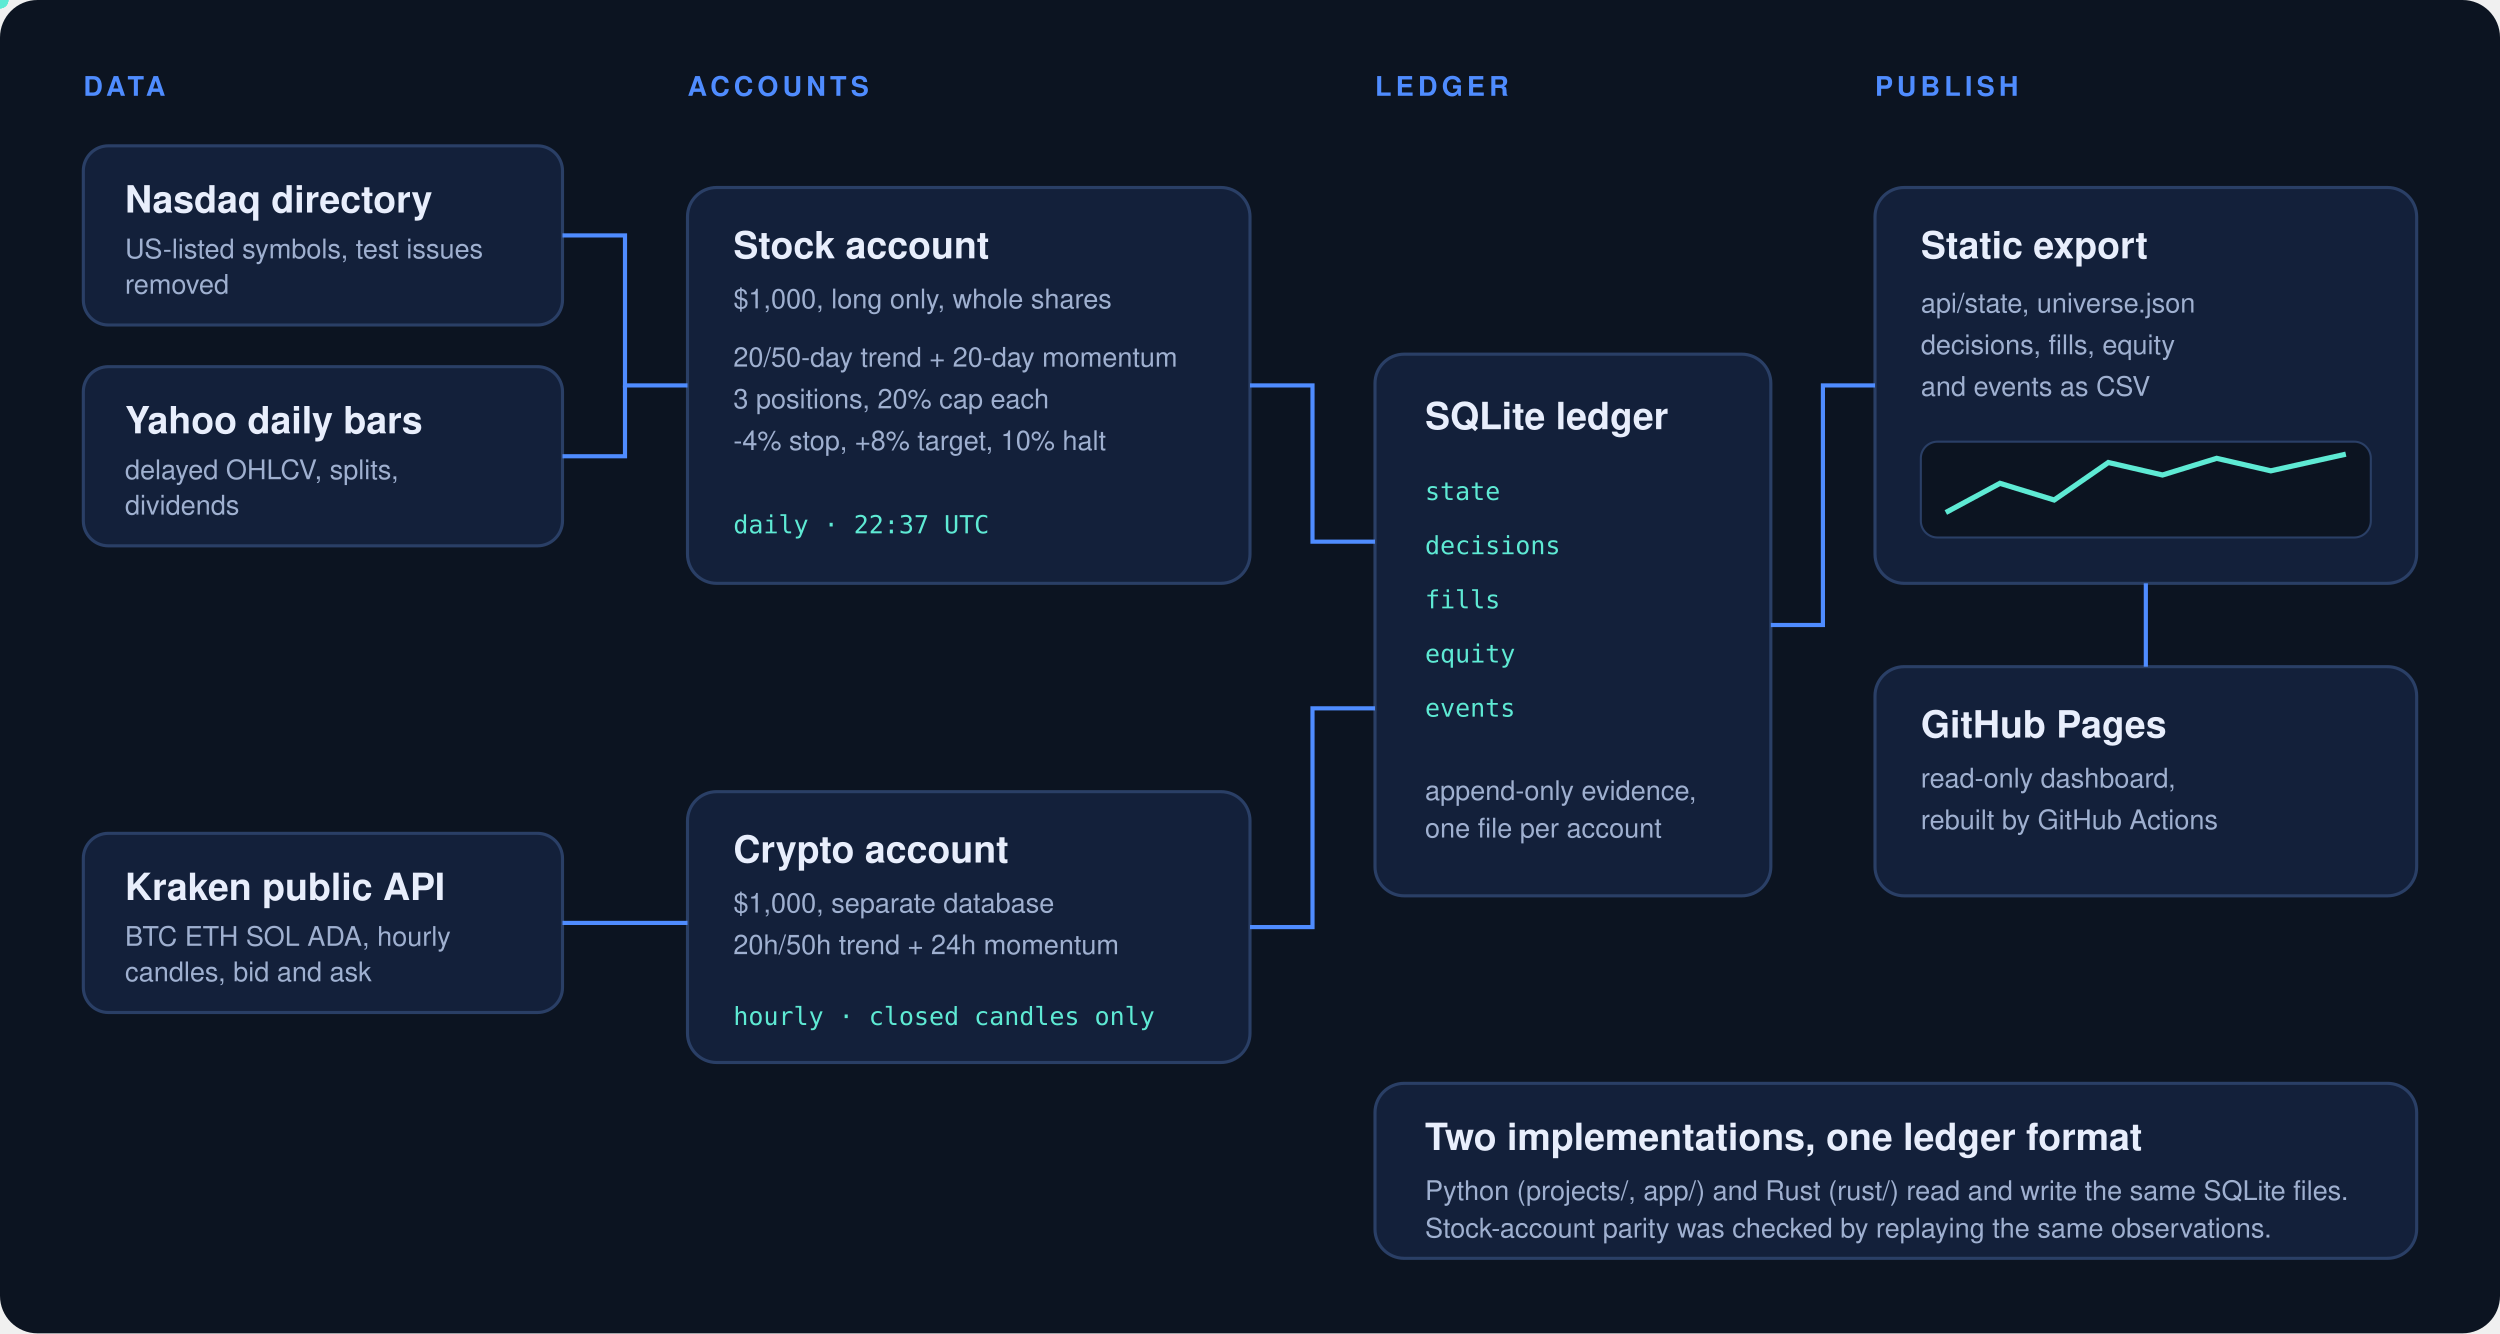
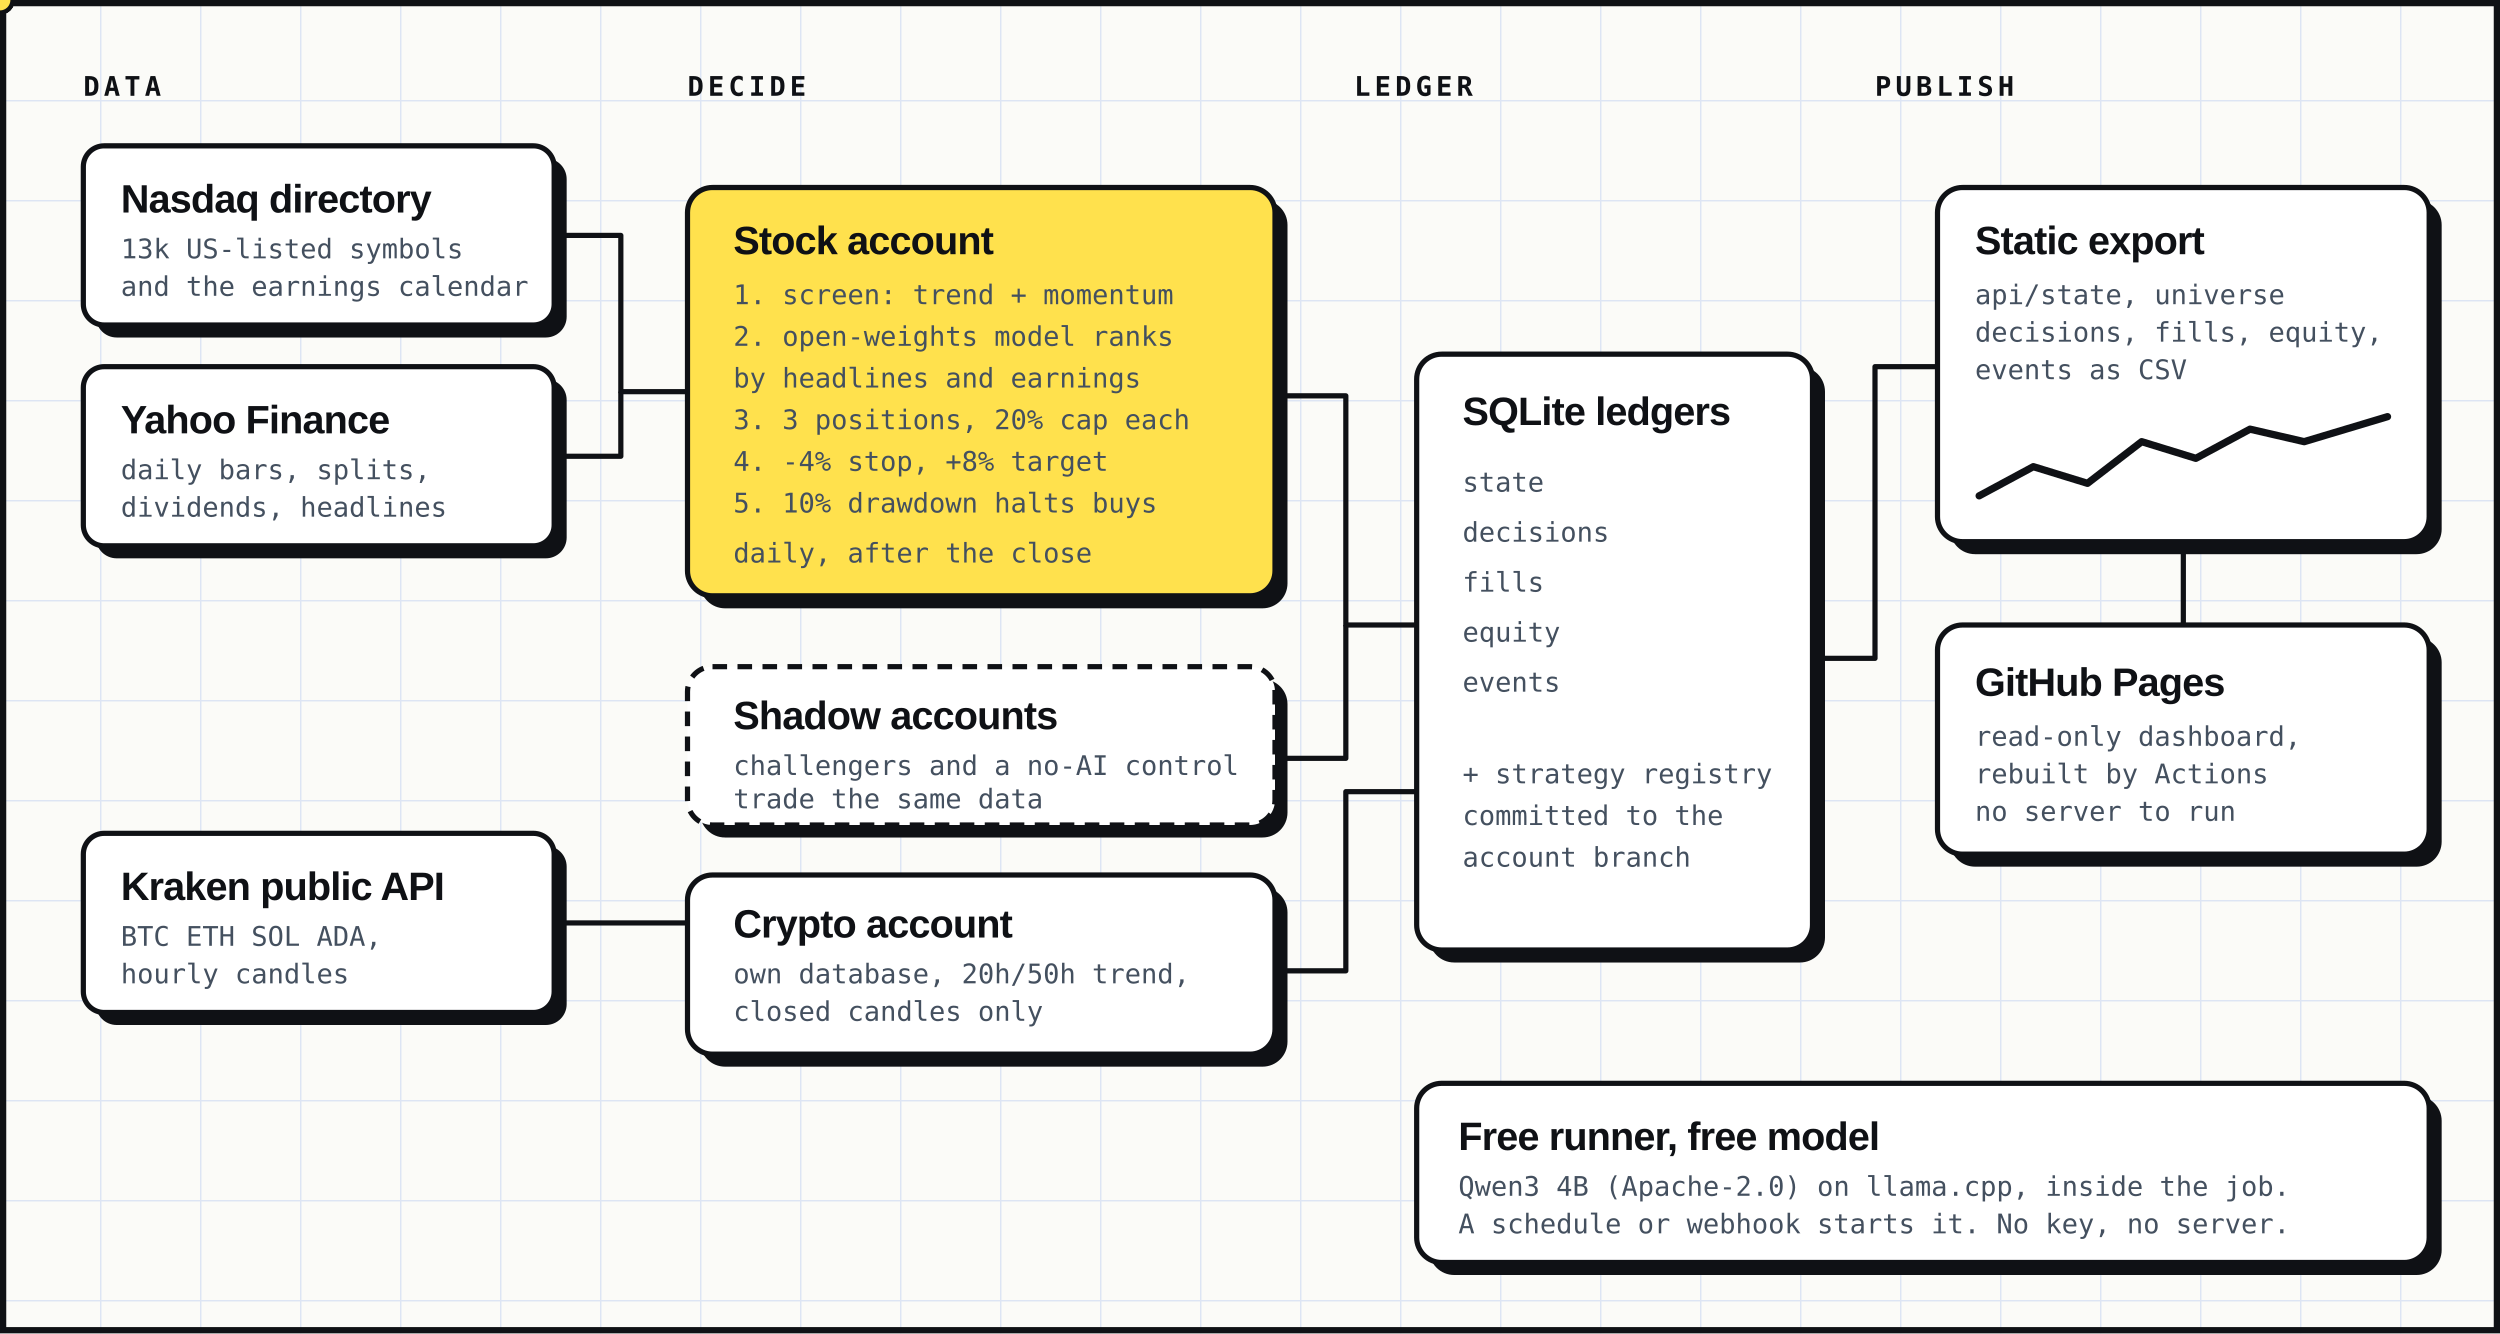
- <svg xmlns="http://www.w3.org/2000/svg" viewBox="0 0 1200 640" role="img" aria-label="Project overview: data sources feed two paper accounts, a SQLite ledger stores every decision, and a static dashboard publishes the results">
+ <svg xmlns="http://www.w3.org/2000/svg" viewBox="0 0 1200 640" role="img" aria-label="Project overview: data sources feed the screen and the AI analyst, the live account and shadow accounts trade, ledgers are committed, and a static dashboard publishes the results">
+   <defs>
+     <pattern id="g" width="48" height="48" patternUnits="userSpaceOnUse">
+       <path d="M48 0H0V48" fill="none" stroke="#dde5f4" stroke-width="1.4" />
+     </pattern>
+   </defs>
  <style>
- text{font-family:-apple-system,Segoe UI,Helvetica,Arial,sans-serif;fill:#e8eefc}
- .h{font-size:13px;letter-spacing:2px;fill:#4f8cff;font-weight:700}
- .t{font-size:18px;font-weight:700}
- .s{font-size:13px;fill:#9fb0d0}
- .m{font-size:12px;font-family:ui-monospace,Menlo,monospace;fill:#5eead4}
- .b{fill:#13203a;stroke:#2a3f66;stroke-width:1.5}
- .a{fill:none;stroke:#4f8cff;stroke-width:2}
+ text{font-family:'Helvetica Neue',Arial,sans-serif;fill:#0f1115}
+ .h{font-family:ui-monospace,Menlo,Consolas,monospace;font-size:13px;font-weight:700;letter-spacing:2px}
+ .t{font-size:19px;font-weight:900;letter-spacing:-.4px}
+ .s{font-size:13px;fill:#44505f;font-family:ui-monospace,Menlo,Consolas,monospace}
+ .b{fill:#fff;stroke:#0f1115;stroke-width:2.5}
+ .y{fill:#ffe14d;stroke:#0f1115;stroke-width:2.5}
+ .sh{fill:#0f1115}
+ .a{fill:none;stroke:#0f1115;stroke-width:2.5;stroke-linejoin:round}
</style>
-   <rect width="1200" height="640" rx="18" fill="#0c1421" />
+   <rect width="1200" height="640" fill="#fbfbf8" />
+   <rect width="1200" height="640" fill="url(#g)" />
+   <rect x="1.5" y="1.5" width="1197" height="637" fill="none" stroke="#0f1115" stroke-width="3" />
  <text class="h" x="40" y="46">DATA</text>
-   <text class="h" x="330" y="46">ACCOUNTS</text>
-   <text class="h" x="660" y="46">LEDGER</text>
+   <text class="h" x="330" y="46">DECIDE</text>
+   <text class="h" x="650" y="46">LEDGER</text>
  <text class="h" x="900" y="46">PUBLISH</text>
-   <rect class="b" x="40" y="70" width="230" height="86" rx="12" />
-   <text class="t" x="60" y="102">Nasdaq directory</text>
-   <text class="s" x="60" y="124">US-listed symbols, test issues</text>
-   <text class="s" x="60" y="141">removed</text>
-   <rect class="b" x="40" y="176" width="230" height="86" rx="12" />
-   <text class="t" x="60" y="208">Yahoo daily bars</text>
-   <text class="s" x="60" y="230">delayed OHLCV, splits,</text>
-   <text class="s" x="60" y="247">dividends</text>
-   <rect class="b" x="40" y="400" width="230" height="86" rx="12" />
-   <text class="t" x="60" y="432">Kraken public API</text>
-   <text class="s" x="60" y="454">BTC ETH SOL ADA, hourly</text>
-   <text class="s" x="60" y="471">candles, bid and ask</text>
-   <rect class="b" x="330" y="90" width="270" height="190" rx="14" stroke="#4f8cff" />
-   <text class="t" x="352" y="124">Stock account</text>
-   <text class="s" x="352" y="148">$1,000, long only, whole shares</text>
-   <text class="s" x="352" y="176">20/50-day trend + 20-day momentum</text>
-   <text class="s" x="352" y="196">3 positions, 20% cap each</text>
-   <text class="s" x="352" y="216">-4% stop, +8% target, 10% halt</text>
-   <text class="m" x="352" y="256">daily · 22:37 UTC</text>
-   <rect class="b" x="330" y="380" width="270" height="130" rx="14" stroke="#5eead4" />
-   <text class="t" x="352" y="414">Crypto account</text>
-   <text class="s" x="352" y="438">$1,000, separate database</text>
-   <text class="s" x="352" y="458">20h/50h trend + 24h momentum</text>
-   <text class="m" x="352" y="492">hourly · closed candles only</text>
-   <rect class="b" x="660" y="170" width="190" height="260" rx="14" />
-   <text class="t" x="684" y="206">SQLite ledger</text>
-   <text class="m" x="684" y="240">state</text>
-   <text class="m" x="684" y="266">decisions</text>
-   <text class="m" x="684" y="292">fills</text>
-   <text class="m" x="684" y="318">equity</text>
-   <text class="m" x="684" y="344">events</text>
-   <text class="s" x="684" y="384">append-only evidence,</text>
-   <text class="s" x="684" y="402">one file per account</text>
-   <rect class="b" x="900" y="90" width="260" height="190" rx="14" stroke="#4f8cff" />
-   <text class="t" x="922" y="124">Static export</text>
-   <text class="s" x="922" y="150">api/state, universe.json</text>
-   <text class="s" x="922" y="170">decisions, fills, equity</text>
-   <text class="s" x="922" y="190">and events as CSV</text>
-   <rect x="922" y="212" width="216" height="46" rx="8" fill="#0c1421" stroke="#2a3f66" />
-   <polyline points="934,246 960,232 986,240 1012,222 1038,228 1064,220 1090,226 1126,218" fill="none" stroke="#5eead4" stroke-width="2.5" />
-   <rect class="b" x="900" y="320" width="260" height="110" rx="14" />
-   <text class="t" x="922" y="354">GitHub Pages</text>
-   <text class="s" x="922" y="378">read-only dashboard,</text>
-   <text class="s" x="922" y="398">rebuilt by GitHub Actions</text>
-   <rect class="b" x="660" y="520" width="500" height="84" rx="14" />
-   <text class="t" x="684" y="552">Two implementations, one ledger format</text>
-   <text class="s" x="684" y="576">Python (projects/, app/) and Rust (rust/) read and write the same SQLite files.</text>
-   <text class="s" x="684" y="594">Stock-account parity was checked by replaying the same observations.</text>
+   <rect class="sh" x="46" y="76" width="226" height="86" rx="10" />
+   <rect class="b" x="40" y="70" width="226" height="86" rx="10" />
+   <text class="t" x="58" y="102">Nasdaq directory</text>
+   <text class="s" x="58" y="124">13k US-listed symbols</text>
+   <text class="s" x="58" y="142">and the earnings calendar</text>
+   <rect class="sh" x="46" y="182" width="226" height="86" rx="10" />
+   <rect class="b" x="40" y="176" width="226" height="86" rx="10" />
+   <text class="t" x="58" y="208">Yahoo Finance</text>
+   <text class="s" x="58" y="230">daily bars, splits,</text>
+   <text class="s" x="58" y="248">dividends, headlines</text>
+   <rect class="sh" x="46" y="406" width="226" height="86" rx="10" />
+   <rect class="b" x="40" y="400" width="226" height="86" rx="10" />
+   <text class="t" x="58" y="432">Kraken public API</text>
+   <text class="s" x="58" y="454">BTC ETH SOL ADA,</text>
+   <text class="s" x="58" y="472">hourly candles</text>
+   <rect class="sh" x="336" y="96" width="282" height="196" rx="12" />
+   <rect class="y" x="330" y="90" width="282" height="196" rx="12" />
+   <text class="t" x="352" y="122">Stock account</text>
+   <text class="s" x="352" y="146">1. screen: trend + momentum</text>
+   <text class="s" x="352" y="166">2. open-weights model ranks</text>
+   <text class="s" x="352" y="186">   by headlines and earnings</text>
+   <text class="s" x="352" y="206">3. 3 positions, 20% cap each</text>
+   <text class="s" x="352" y="226">4. -4% stop, +8% target</text>
+   <text class="s" x="352" y="246">5. 10% drawdown halts buys</text>
+   <text class="s" x="352" y="270">daily, after the close</text>
+   <rect class="sh" x="336" y="326" width="282" height="76" rx="12" />
+   <rect class="b" x="330" y="320" width="282" height="76" rx="12" stroke-dasharray="7 5" />
+   <text class="t" x="352" y="350">Shadow accounts</text>
+   <text class="s" x="352" y="372">challengers and a no-AI control</text>
+   <text class="s" x="352" y="388">trade the same data</text>
+   <rect class="sh" x="336" y="426" width="282" height="86" rx="12" />
+   <rect class="b" x="330" y="420" width="282" height="86" rx="12" />
+   <text class="t" x="352" y="450">Crypto account</text>
+   <text class="s" x="352" y="472">own database, 20h/50h trend,</text>
+   <text class="s" x="352" y="490">closed candles only</text>
+   <rect class="sh" x="686" y="176" width="190" height="286" rx="12" />
+   <rect class="b" x="680" y="170" width="190" height="286" rx="12" />
+   <text class="t" x="702" y="204">SQLite ledgers</text>
+   <text class="s" x="702" y="236">state</text>
+   <text class="s" x="702" y="260">decisions</text>
+   <text class="s" x="702" y="284">fills</text>
+   <text class="s" x="702" y="308">equity</text>
+   <text class="s" x="702" y="332">events</text>
+   <text class="s" x="702" y="376">+ strategy registry</text>
+   <text class="s" x="702" y="396">committed to the</text>
+   <text class="s" x="702" y="416">account branch</text>
+   <rect class="sh" x="936" y="96" width="236" height="170" rx="12" />
+   <rect class="b" x="930" y="90" width="236" height="170" rx="12" />
+   <text class="t" x="948" y="122">Static export</text>
+   <text class="s" x="948" y="146">api/state, universe</text>
+   <text class="s" x="948" y="164">decisions, fills, equity,</text>
+   <text class="s" x="948" y="182">events as CSV</text>
+   <polyline points="950,238 976,224 1002,232 1028,212 1054,220 1080,206 1106,212 1146,200" fill="none" stroke="#0f1115" stroke-width="3.5" stroke-linecap="round" stroke-linejoin="round" />
+   <rect class="sh" x="936" y="306" width="236" height="110" rx="12" />
+   <rect class="b" x="930" y="300" width="236" height="110" rx="12" />
+   <text class="t" x="948" y="334">GitHub Pages</text>
+   <text class="s" x="948" y="358">read-only dashboard,</text>
+   <text class="s" x="948" y="376">rebuilt by Actions</text>
+   <text class="s" x="948" y="394">no server to run</text>
+   <rect class="sh" x="686" y="526" width="486" height="86" rx="12" />
+   <rect class="b" x="680" y="520" width="486" height="86" rx="12" />
+   <text class="t" x="700" y="552">Free runner, free model</text>
+   <text class="s" x="700" y="574">Qwen3 4B (Apache-2.0) on llama.cpp, inside the job.</text>
+   <text class="s" x="700" y="592">A schedule or webhook starts it. No key, no server.</text>
  <g class="a">
-     <path d="M270 113H300V185H330" />
-     <path d="M270 219H300V185" />
+     <path d="M266 113H298V188H330" />
+     <path d="M266 219H298V188" />
+     <path d="M612 190H646V300H680" />
+     <path d="M612 364H646V300" />
+     <path d="M612 466H646V380H680" />
    <path d="M270 443H330" />
-     <path d="M600 185H630V260H660" />
-     <path d="M600 445H630V340H660" />
-     <path d="M850 300H875V185H900" />
-     <path d="M1030 280V320" />
+     <path d="M870 316H900V176H930" />
+     <path d="M1048 260V300" />
  </g>
-   <g fill="#5eead4">
-     <circle r="4">
-       <animateMotion dur="5s" repeatCount="indefinite" path="M270 113H300V185H330" />
+   <g fill="#ffe14d" stroke="#0f1115" stroke-width="2">
+     <circle r="6">
+       <animateMotion dur="5s" repeatCount="indefinite" path="M266 113H298V188H330" />
    </circle>
-     <circle r="4">
-       <animateMotion dur="5s" begin="1s" repeatCount="indefinite" path="M600 185H630V260H660" />
+     <circle r="6">
+       <animateMotion dur="5s" begin="1s" repeatCount="indefinite" path="M612 190H646V300H680" />
    </circle>
-     <circle r="4">
-       <animateMotion dur="5s" begin="2s" repeatCount="indefinite" path="M850 300H875V185H900" />
+     <circle r="6">
+       <animateMotion dur="5s" begin="2s" repeatCount="indefinite" path="M870 316H900V176H930" />
    </circle>
-     <circle r="4">
-       <animateMotion dur="5s" begin="3s" repeatCount="indefinite" path="M1030 280V320" />
-     </circle>
-     <circle r="4">
-       <animateMotion dur="4s" repeatCount="indefinite" path="M270 443H330" />
+     <circle r="6">
+       <animateMotion dur="5s" begin="3s" repeatCount="indefinite" path="M1048 260V300" />
    </circle>
  </g>
</svg>
